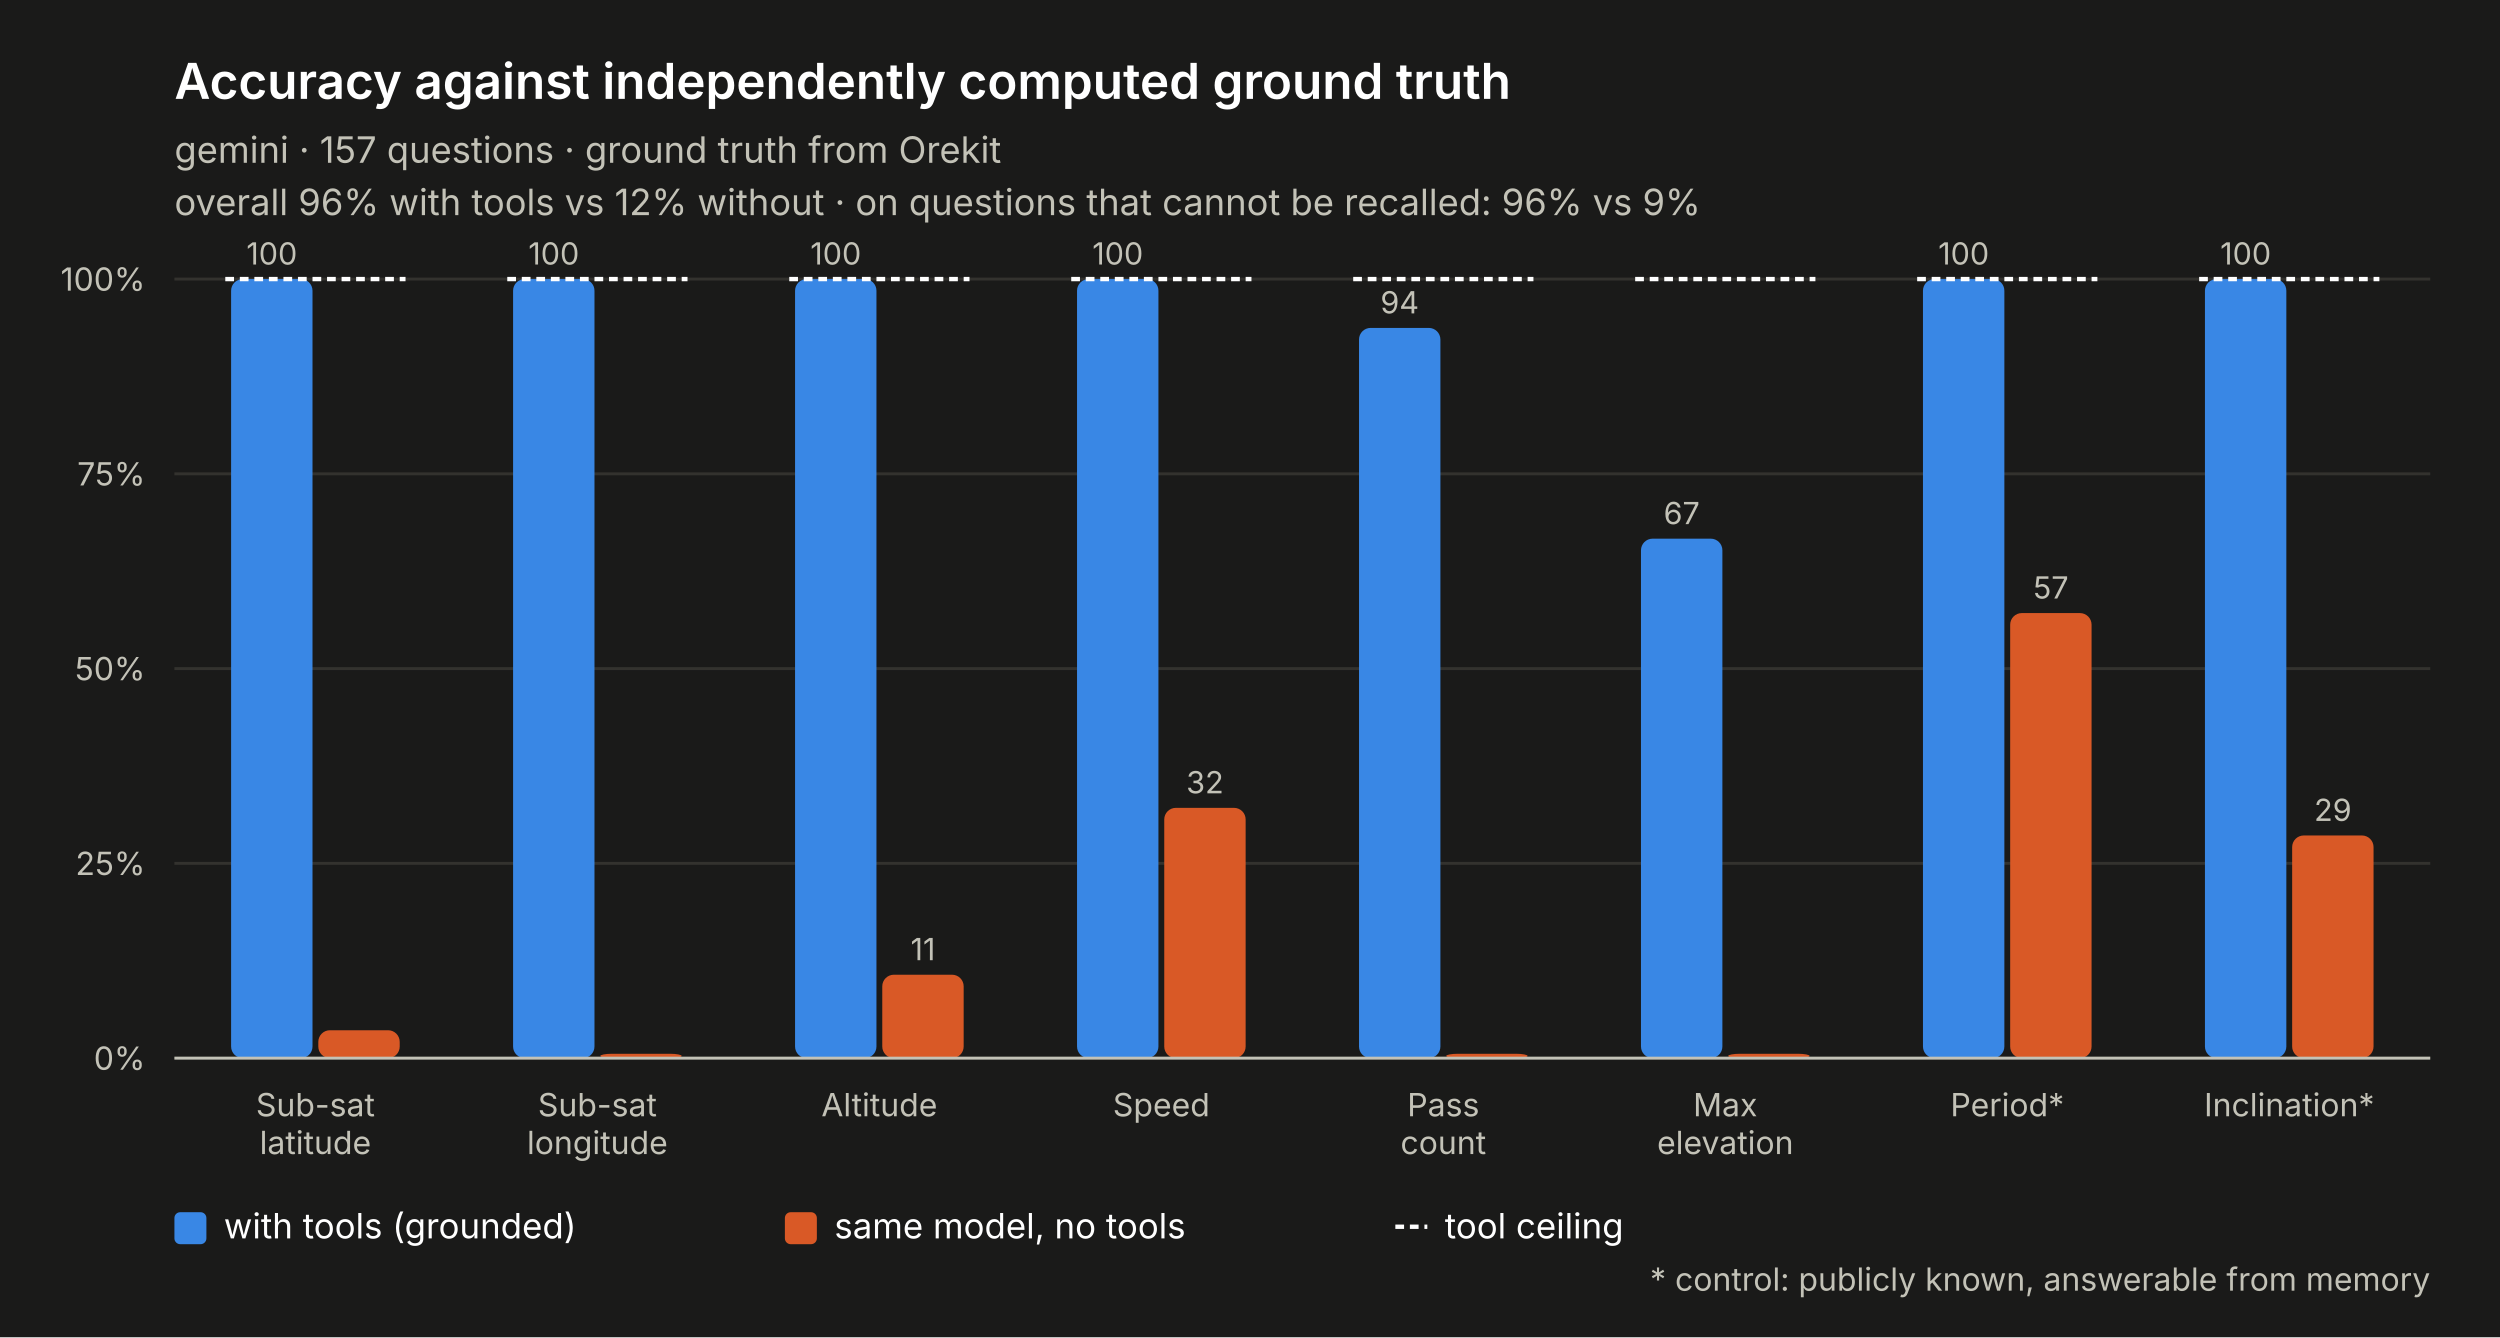
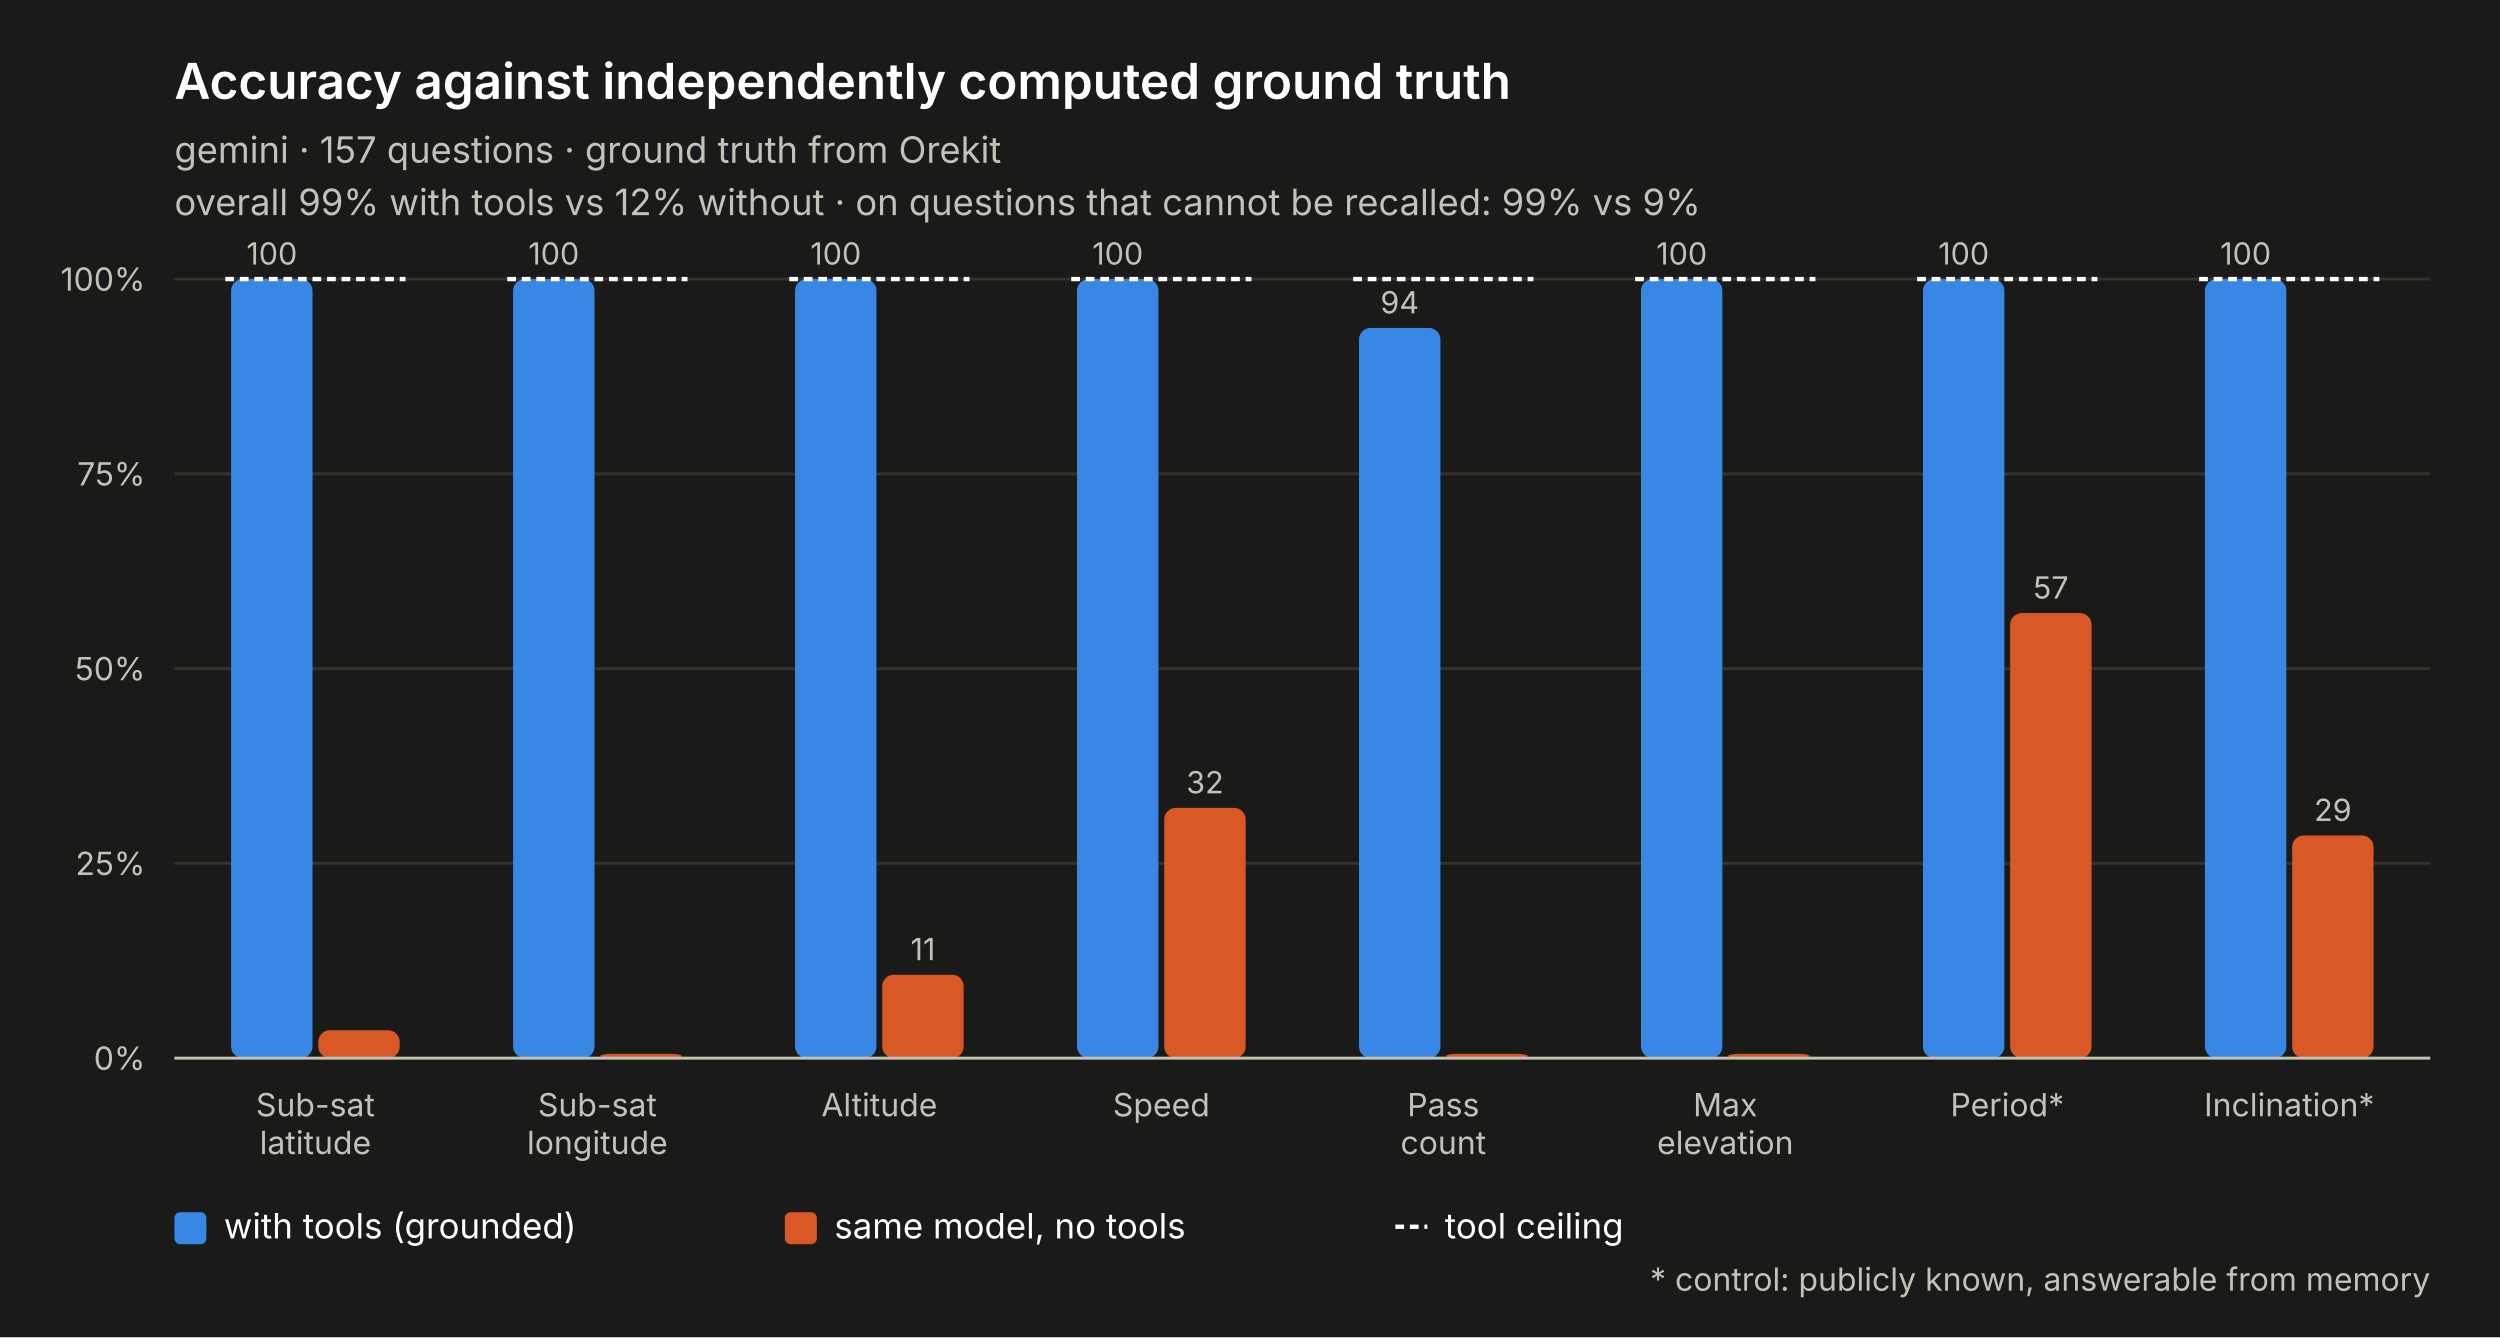
<svg xmlns="http://www.w3.org/2000/svg" width="860" height="460" viewBox="0 0 860 460" font-family="system-ui,-apple-system,Segoe UI,sans-serif">
  <rect width="860" height="460" fill="#1a1a19" />
  <text x="60" y="34" fill="#ffffff" font-size="17" font-weight="600">Accuracy against independently computed ground truth</text>
  <text x="60" y="56" fill="#c3c2b7" font-size="12.5">gemini · 157 questions · ground truth from Orekit</text>
-   <text x="60" y="74" fill="#c3c2b7" font-size="12.5">overall 96% with tools vs 12% without · on questions that cannot be recalled: 96% vs 9%</text>
+   <text x="60" y="74" fill="#c3c2b7" font-size="12.5">overall 99% with tools vs 12% without · on questions that cannot be recalled: 99% vs 9%</text>
  <line x1="60" y1="364.0" x2="836" y2="364.0" stroke="#33322e" stroke-width="1" />
  <text x="50" y="368.0" fill="#c3c2b7" font-size="11" text-anchor="end">0%</text>
  <line x1="60" y1="297.0" x2="836" y2="297.0" stroke="#33322e" stroke-width="1" />
  <text x="50" y="301.0" fill="#c3c2b7" font-size="11" text-anchor="end">25%</text>
  <line x1="60" y1="230.0" x2="836" y2="230.0" stroke="#33322e" stroke-width="1" />
  <text x="50" y="234.0" fill="#c3c2b7" font-size="11" text-anchor="end">50%</text>
  <line x1="60" y1="163.0" x2="836" y2="163.0" stroke="#33322e" stroke-width="1" />
  <text x="50" y="167.0" fill="#c3c2b7" font-size="11" text-anchor="end">75%</text>
  <line x1="60" y1="96.0" x2="836" y2="96.0" stroke="#33322e" stroke-width="1" />
  <text x="50" y="100.0" fill="#c3c2b7" font-size="11" text-anchor="end">100%</text>
  <rect x="79.5" y="96.0" width="28.0" height="268.0" fill="#3987e5" rx="4" />
  <text x="93.5" y="91.0" fill="#c3c2b7" font-size="10.5" text-anchor="middle">100</text>
  <rect x="109.5" y="354.4" width="28.0" height="9.6" fill="#d95926" rx="4" />
  <line x1="77.5" y1="96.0" x2="139.5" y2="96.0" stroke="#ffffff" stroke-width="1.5" stroke-dasharray="3 2" />
  <text x="108.5" y="384" fill="#c3c2b7" font-size="11" text-anchor="middle">Sub-sat</text>
  <text x="108.5" y="397" fill="#c3c2b7" font-size="11" text-anchor="middle">latitude</text>
  <rect x="176.5" y="96.0" width="28.0" height="268.0" fill="#3987e5" rx="4" />
  <text x="190.5" y="91.0" fill="#c3c2b7" font-size="10.5" text-anchor="middle">100</text>
  <rect x="206.5" y="362.5" width="28.0" height="1.5" fill="#d95926" rx="4" />
  <line x1="174.5" y1="96.0" x2="236.5" y2="96.0" stroke="#ffffff" stroke-width="1.5" stroke-dasharray="3 2" />
  <text x="205.5" y="384" fill="#c3c2b7" font-size="11" text-anchor="middle">Sub-sat</text>
  <text x="205.5" y="397" fill="#c3c2b7" font-size="11" text-anchor="middle">longitude</text>
  <rect x="273.5" y="96.0" width="28.0" height="268.0" fill="#3987e5" rx="4" />
  <text x="287.5" y="91.0" fill="#c3c2b7" font-size="10.5" text-anchor="middle">100</text>
  <rect x="303.5" y="335.3" width="28.0" height="28.7" fill="#d95926" rx="4" />
  <text x="317.5" y="330.3" fill="#c3c2b7" font-size="10.5" text-anchor="middle">11</text>
  <line x1="271.5" y1="96.0" x2="333.5" y2="96.0" stroke="#ffffff" stroke-width="1.5" stroke-dasharray="3 2" />
  <text x="302.5" y="384" fill="#c3c2b7" font-size="11" text-anchor="middle">Altitude</text>
  <rect x="370.5" y="96.0" width="28.0" height="268.0" fill="#3987e5" rx="4" />
  <text x="384.5" y="91.0" fill="#c3c2b7" font-size="10.5" text-anchor="middle">100</text>
  <rect x="400.5" y="277.9" width="28.0" height="86.1" fill="#d95926" rx="4" />
  <text x="414.5" y="272.9" fill="#c3c2b7" font-size="10.5" text-anchor="middle">32</text>
  <line x1="368.5" y1="96.0" x2="430.5" y2="96.0" stroke="#ffffff" stroke-width="1.5" stroke-dasharray="3 2" />
  <text x="399.5" y="384" fill="#c3c2b7" font-size="11" text-anchor="middle">Speed</text>
  <rect x="467.5" y="112.8" width="28.0" height="251.2" fill="#3987e5" rx="4" />
  <text x="481.5" y="107.8" fill="#c3c2b7" font-size="10.5" text-anchor="middle">94</text>
  <rect x="497.5" y="362.5" width="28.0" height="1.5" fill="#d95926" rx="4" />
  <line x1="465.5" y1="96.0" x2="527.5" y2="96.0" stroke="#ffffff" stroke-width="1.5" stroke-dasharray="3 2" />
  <text x="496.5" y="384" fill="#c3c2b7" font-size="11" text-anchor="middle">Pass</text>
  <text x="496.5" y="397" fill="#c3c2b7" font-size="11" text-anchor="middle">count</text>
-   <rect x="564.5" y="185.3" width="28.0" height="178.7" fill="#3987e5" rx="4" />
-   <text x="578.5" y="180.3" fill="#c3c2b7" font-size="10.5" text-anchor="middle">67</text>
+   <rect x="564.5" y="96.0" width="28.0" height="268.0" fill="#3987e5" rx="4" />
+   <text x="578.5" y="91.0" fill="#c3c2b7" font-size="10.5" text-anchor="middle">100</text>
  <rect x="594.5" y="362.5" width="28.0" height="1.5" fill="#d95926" rx="4" />
  <line x1="562.5" y1="96.0" x2="624.5" y2="96.0" stroke="#ffffff" stroke-width="1.5" stroke-dasharray="3 2" />
  <text x="593.5" y="384" fill="#c3c2b7" font-size="11" text-anchor="middle">Max</text>
  <text x="593.5" y="397" fill="#c3c2b7" font-size="11" text-anchor="middle">elevation</text>
  <rect x="661.5" y="96.0" width="28.0" height="268.0" fill="#3987e5" rx="4" />
  <text x="675.5" y="91.0" fill="#c3c2b7" font-size="10.5" text-anchor="middle">100</text>
  <rect x="691.5" y="210.9" width="28.0" height="153.1" fill="#d95926" rx="4" />
  <text x="705.5" y="205.9" fill="#c3c2b7" font-size="10.5" text-anchor="middle">57</text>
  <line x1="659.5" y1="96.0" x2="721.5" y2="96.0" stroke="#ffffff" stroke-width="1.5" stroke-dasharray="3 2" />
  <text x="690.5" y="384" fill="#c3c2b7" font-size="11" text-anchor="middle">Period*</text>
  <rect x="758.5" y="96.0" width="28.0" height="268.0" fill="#3987e5" rx="4" />
  <text x="772.5" y="91.0" fill="#c3c2b7" font-size="10.5" text-anchor="middle">100</text>
  <rect x="788.5" y="287.4" width="28.0" height="76.6" fill="#d95926" rx="4" />
  <text x="802.5" y="282.4" fill="#c3c2b7" font-size="10.5" text-anchor="middle">29</text>
  <line x1="756.5" y1="96.0" x2="818.5" y2="96.0" stroke="#ffffff" stroke-width="1.5" stroke-dasharray="3 2" />
  <text x="787.5" y="384" fill="#c3c2b7" font-size="11" text-anchor="middle">Inclination*</text>
  <line x1="60" y1="364" x2="836" y2="364" stroke="#c3c2b7" stroke-width="1" />
  <rect x="60" y="417" width="11" height="11" fill="#3987e5" rx="2" />
  <text x="77" y="426" fill="#ffffff" font-size="12">with tools (grounded)</text>
  <rect x="270" y="417" width="11" height="11" fill="#d95926" rx="2" />
  <text x="287" y="426" fill="#ffffff" font-size="12">same model, no tools</text>
  <line x1="480" y1="422" x2="491" y2="422" stroke="#ffffff" stroke-width="1.5" stroke-dasharray="3 2" />
  <text x="497" y="426" fill="#ffffff" font-size="12">tool ceiling</text>
  <text x="836" y="444" fill="#c3c2b7" font-size="11" text-anchor="end">* control: publicly known, answerable from memory</text>
</svg>
